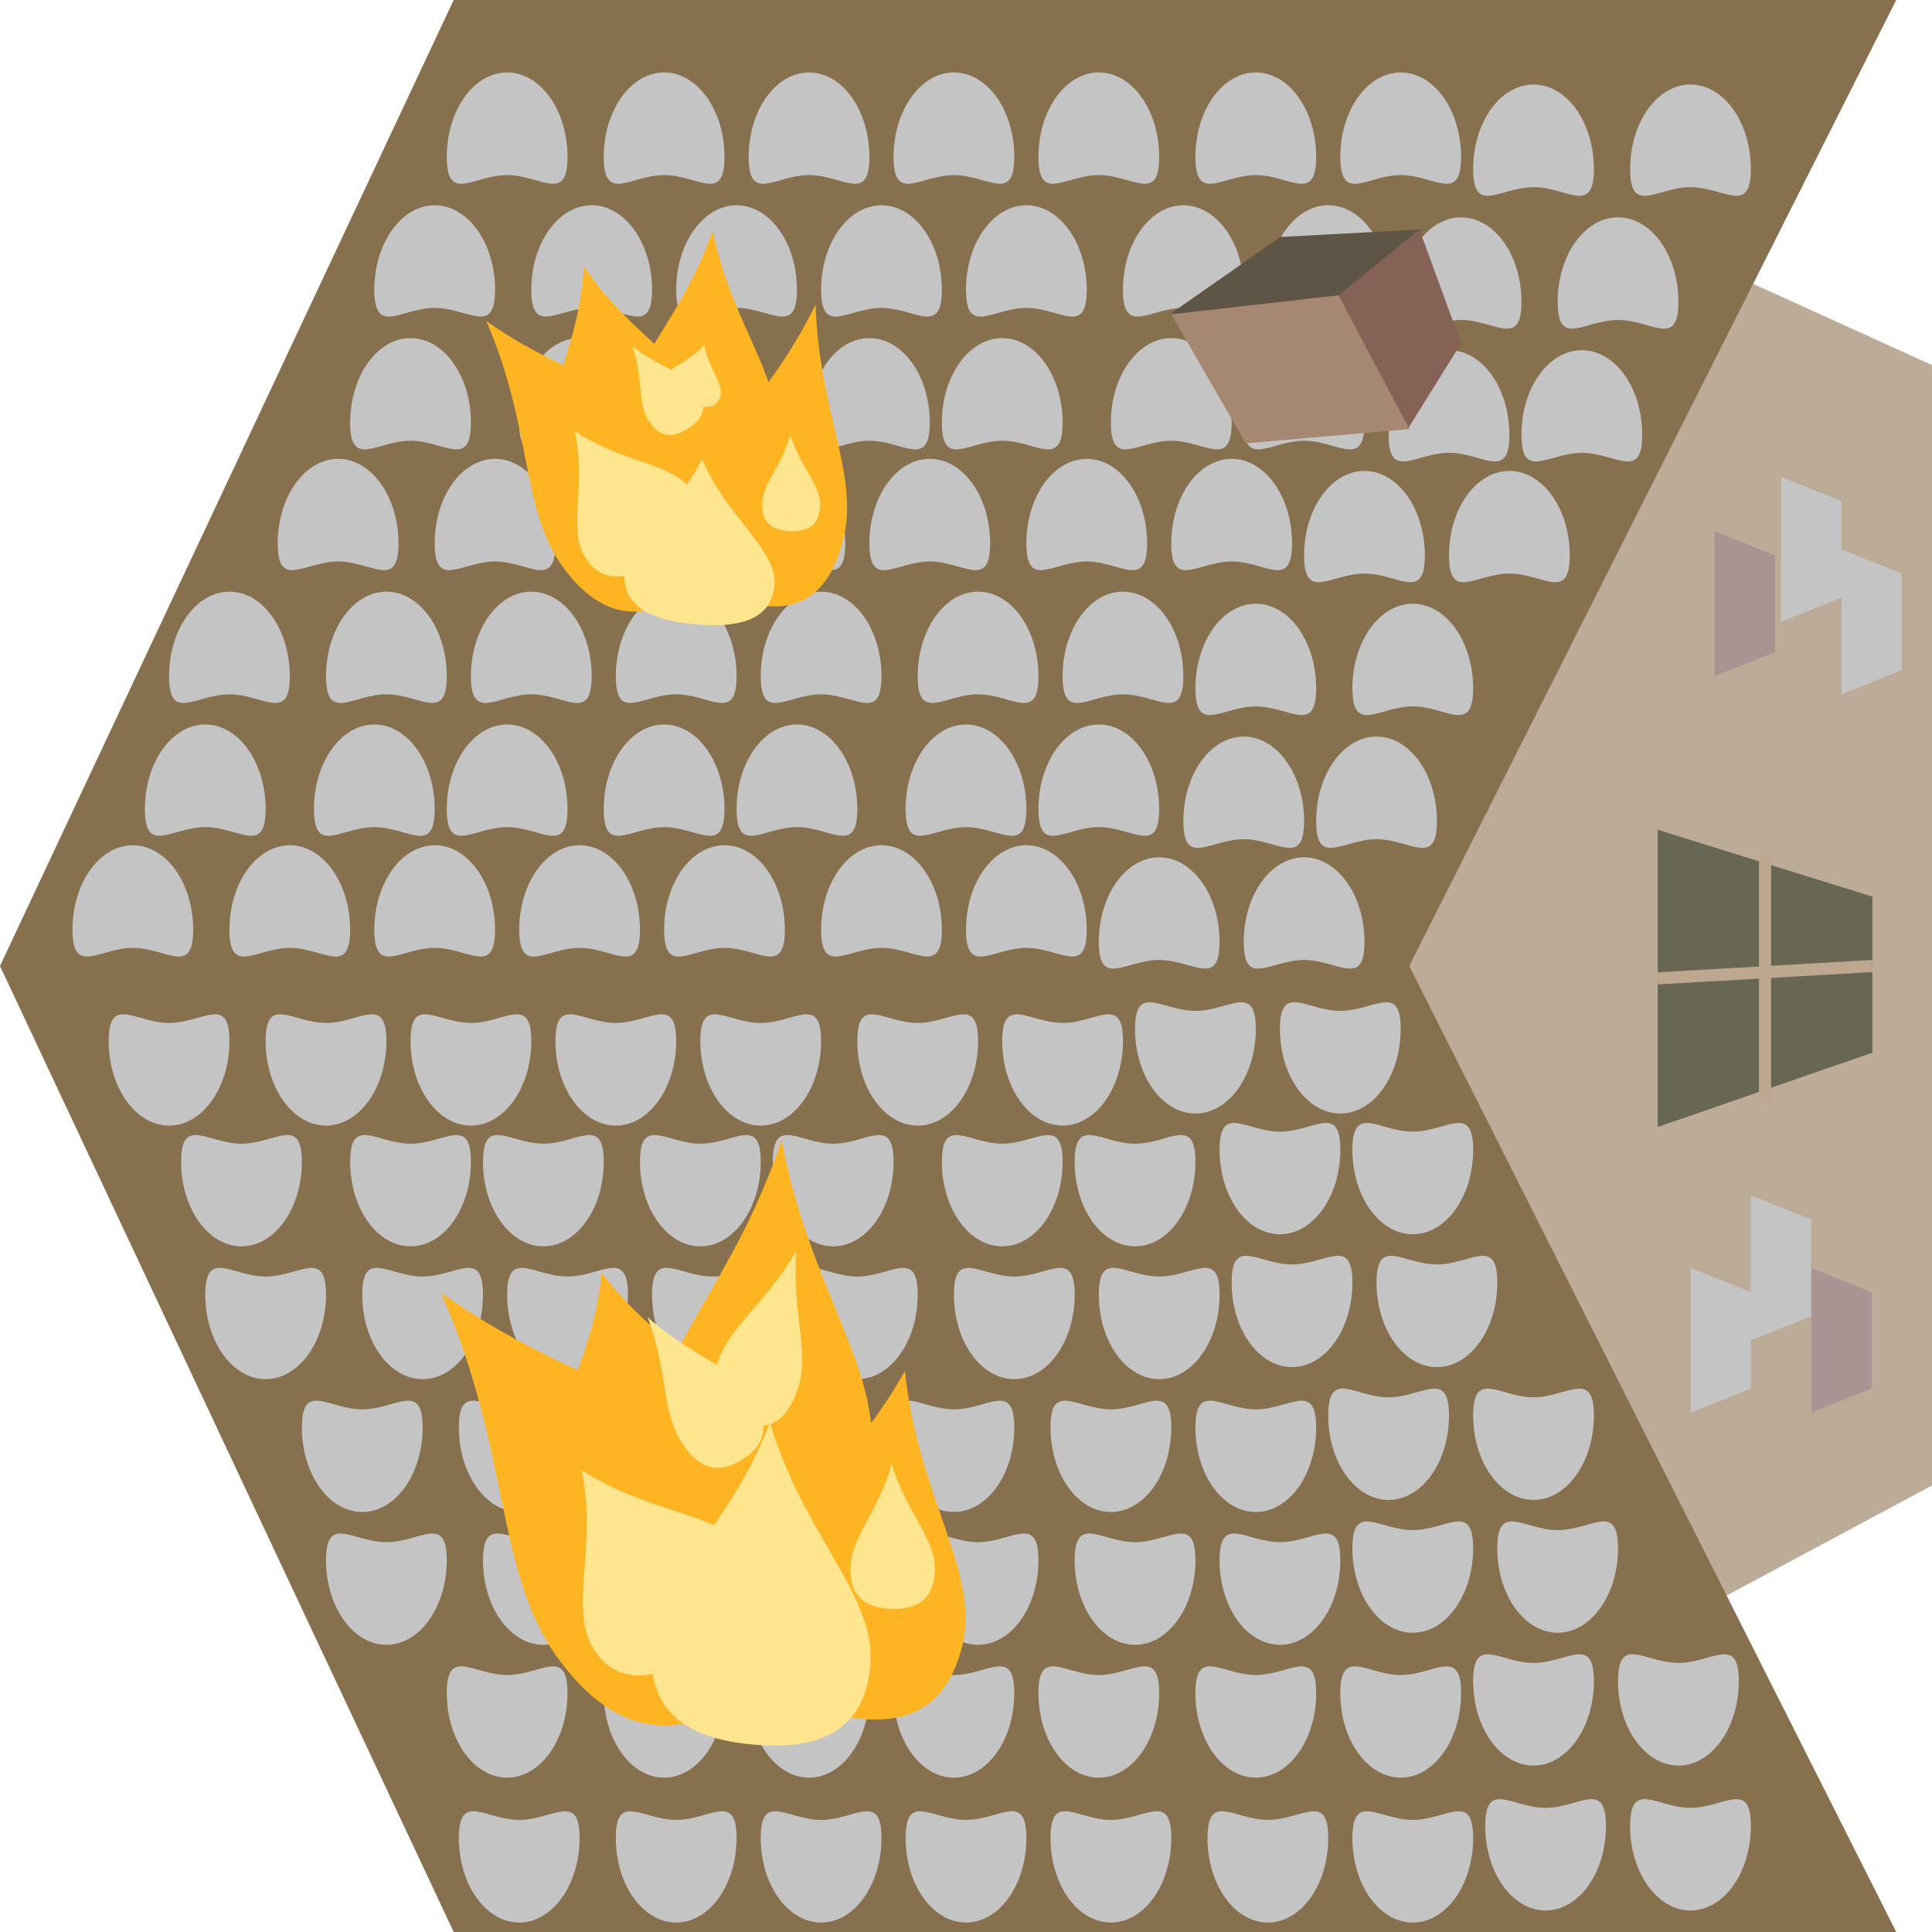
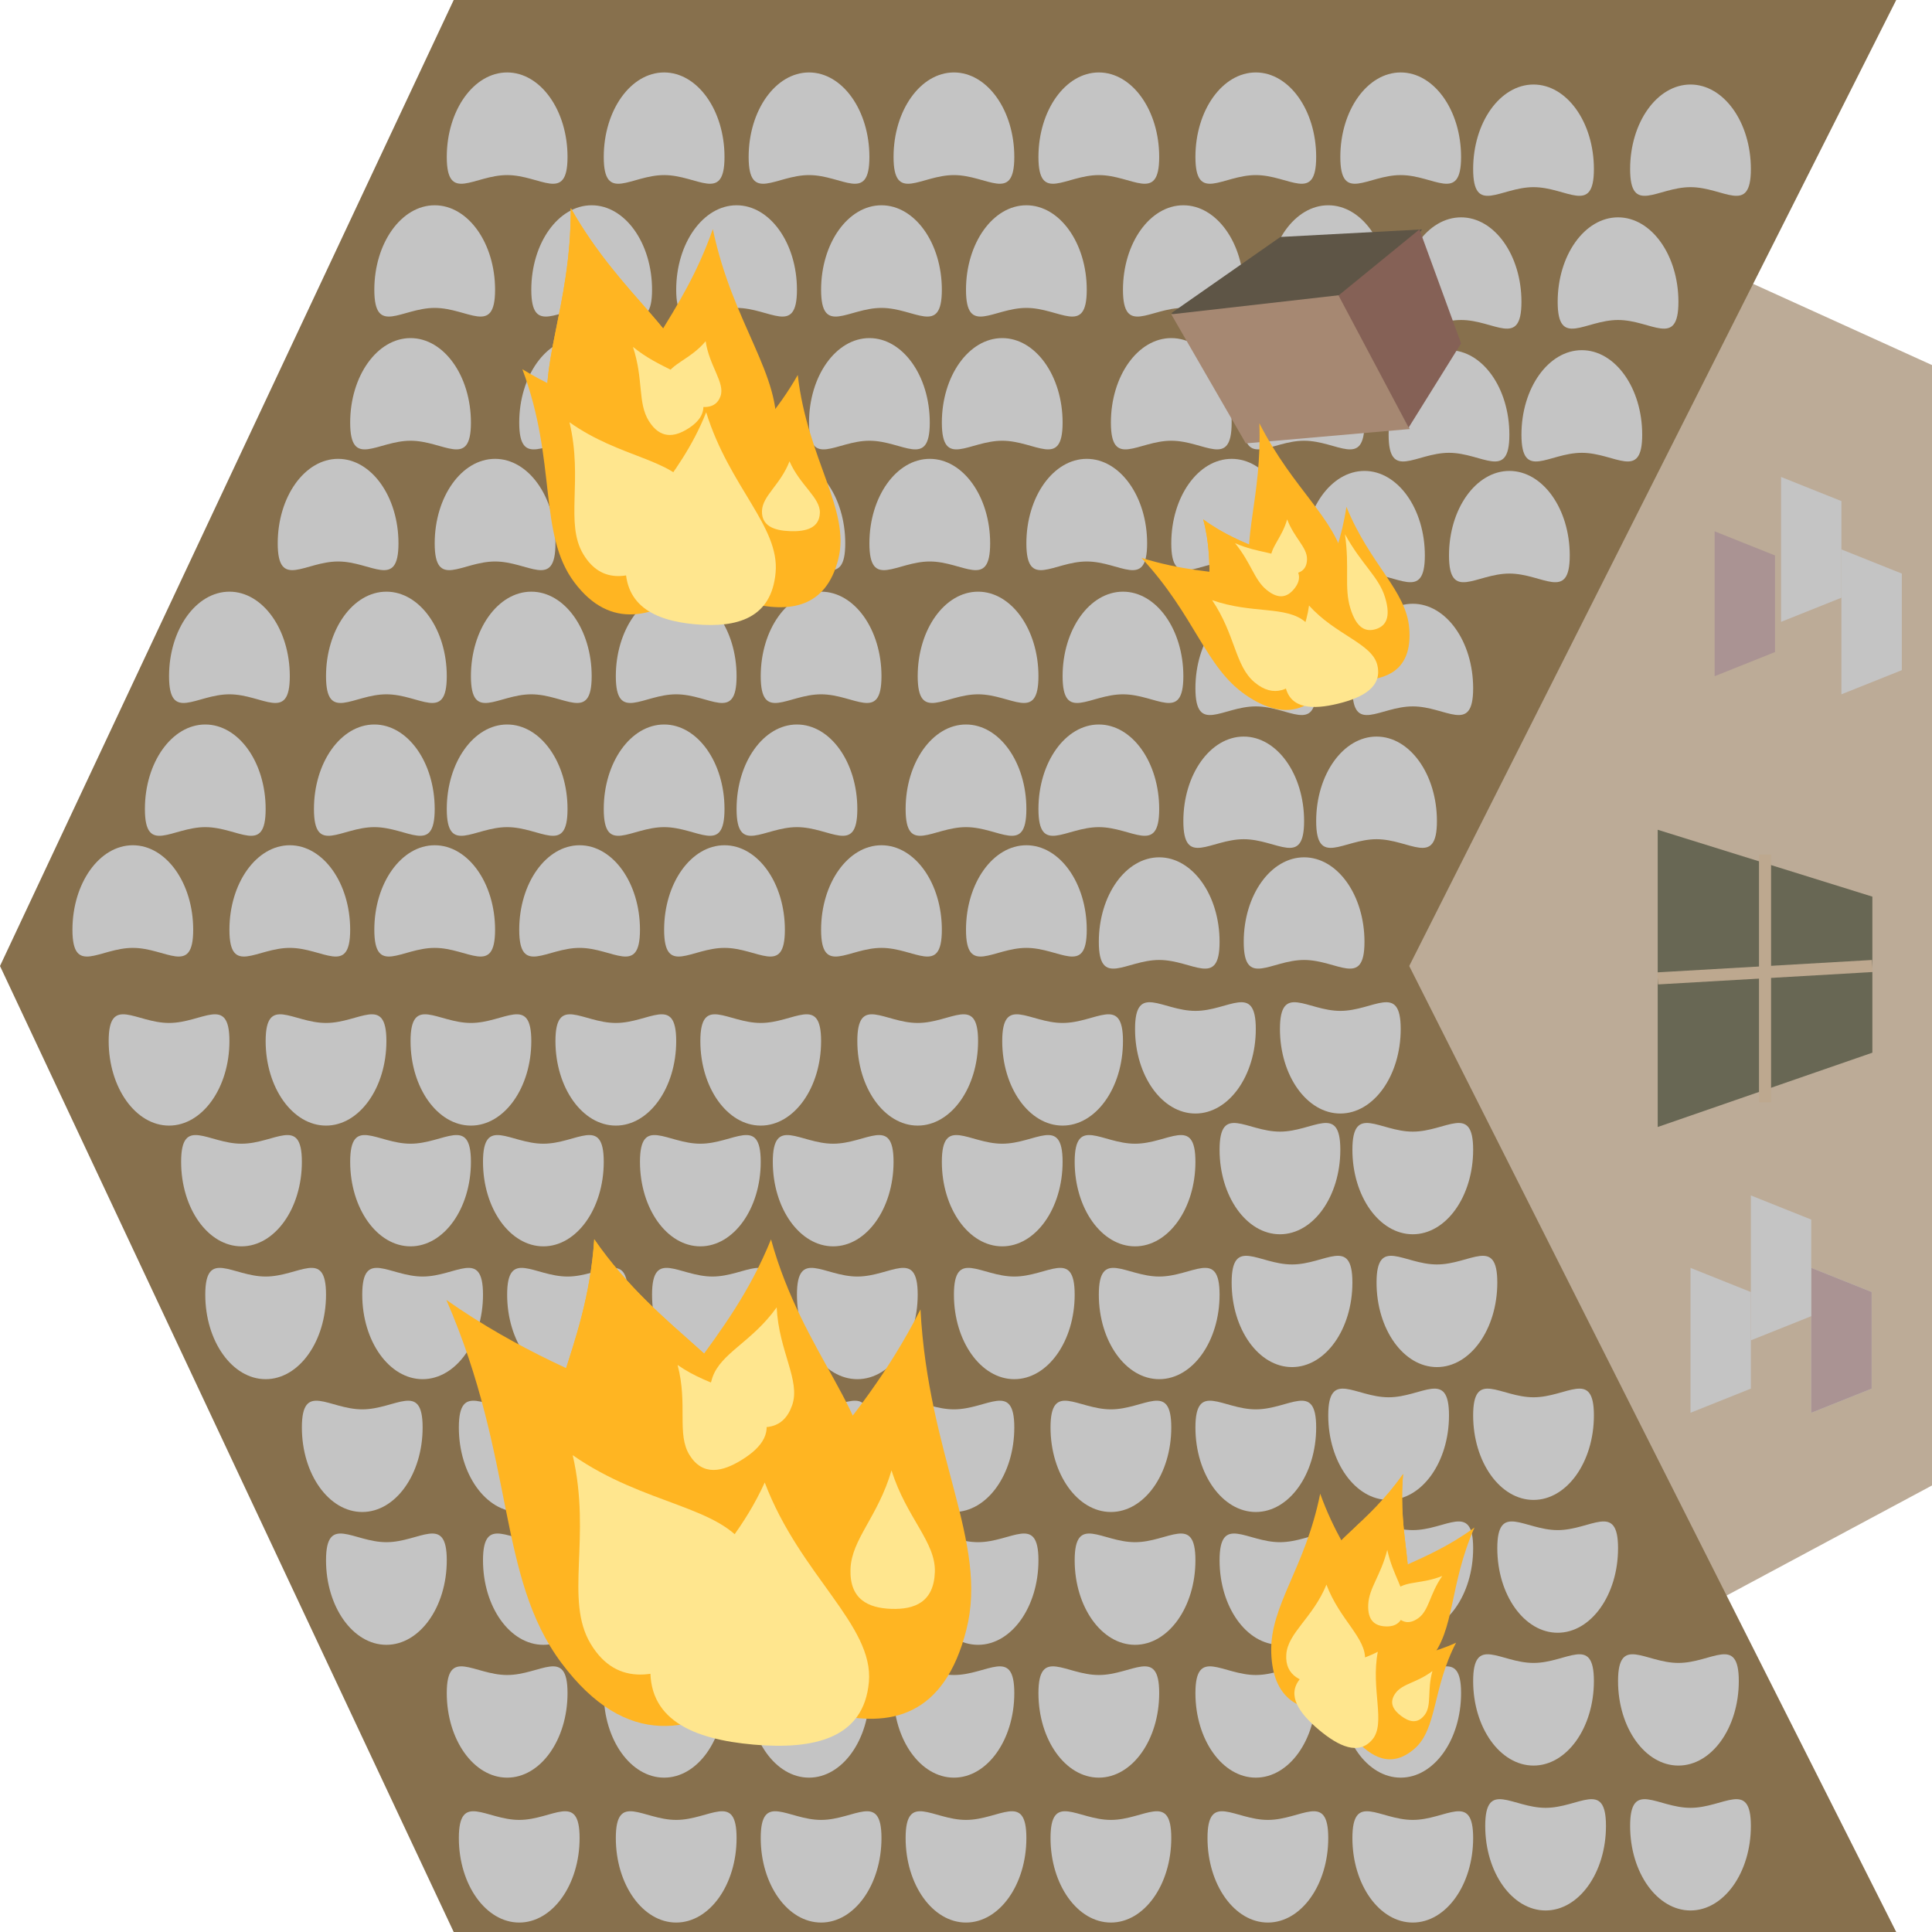
<svg xmlns="http://www.w3.org/2000/svg" width="160" height="160" viewBox="0 0 160 160" fill="none">
  <path d="M100.166 3.077L160 30.233V123.02L94.815 157.949L100.166 3.077Z" fill="#BCAB97" />
  <path d="M58.761 80H38.519L76.708 160H99.753L58.761 80Z" fill="#87704D" />
  <path d="M116.706 80H96.79L134.364 160H157.037L116.706 80Z" fill="#87704D" />
  <path d="M78.188 80H58.272L95.845 160H118.518L78.188 80Z" fill="#87704D" />
  <path d="M97.941 80H78.025L115.598 160H138.271L97.941 80Z" fill="#87704D" />
  <path d="M38.682 80H18.765L56.339 160H79.012L38.682 80Z" fill="#87704D" />
  <path d="M19.916 80H1.27256e-05L37.574 160H60.247L19.916 80Z" fill="#87704D" />
  <path d="M59.279 80H38.519L76.708 -4.52995e-06H99.753L59.279 80Z" fill="#87704D" />
  <path d="M116.706 80H96.79L134.364 -3.26726e-06H157.037L116.706 80Z" fill="#87704D" />
  <path d="M78.188 80H58.272L95.845 -3.26726e-06H118.518L78.188 80Z" fill="#87704D" />
  <path d="M97.941 80H78.025L115.598 -3.26726e-06H138.271L97.941 80Z" fill="#87704D" />
  <path d="M38.682 80H18.765L56.339 -3.26726e-06H79.012L38.682 80Z" fill="#87704D" />
  <path d="M19.916 80H1.27256e-05L37.574 -3.26726e-06H60.247L19.916 80Z" fill="#87704D" />
  <path d="M155.062 74.256L137.284 68.718V93.333L155.062 87.179V74.256Z" fill="#686754" />
  <path d="M146.173 70.769V91.282" stroke="#BDA88F" />
  <path d="M137.284 81.026L155.062 80" stroke="#BDA88F" />
  <path d="M140 105L145 107V115L140 117V105Z" fill="#C4C4C4" />
  <path d="M147.5 39.5L152.5 41.5V49.5L147.5 51.5V39.5Z" fill="#C4C4C4" />
  <path d="M152.5 45.5L157.5 47.5V55.5L152.5 57.5V45.5Z" fill="#C4C4C4" />
  <path d="M150 105L155 107V115L150 117V105Z" fill="#C4C4C4" />
  <path d="M142 44L147 46V54L142 56V44Z" fill="#AA9393" />
  <path d="M150 105L155 107V115L150 117V105Z" fill="#AA9393" />
  <path d="M145 99L150 101V109L145 111V99Z" fill="#C4C4C4" />
  <path d="M116 85.217C116 89.083 113.761 92.217 111 92.217C108.239 92.217 106 89.083 106 85.217C106 81.351 108.239 83.717 111 83.717C113.761 83.717 116 81.351 116 85.217Z" fill="#C4C4C4" />
  <path d="M104 85.217C104 89.083 101.761 92.217 99 92.217C96.239 92.217 94 89.083 94 85.217C94 81.351 96.239 83.717 99 83.717C101.761 83.717 104 81.351 104 85.217Z" fill="#C4C4C4" />
  <path d="M111 95.217C111 99.083 108.761 102.217 106 102.217C103.239 102.217 101 99.083 101 95.217C101 91.351 103.239 93.717 106 93.717C108.761 93.717 111 91.351 111 95.217Z" fill="#C4C4C4" />
  <path d="M122 95.217C122 99.083 119.761 102.217 117 102.217C114.239 102.217 112 99.083 112 95.217C112 91.351 114.239 93.717 117 93.717C119.761 93.717 122 91.351 122 95.217Z" fill="#C4C4C4" />
  <path d="M19 86.217C19 90.083 16.761 93.217 14 93.217C11.239 93.217 9 90.083 9 86.217C9 82.351 11.239 84.717 14 84.717C16.761 84.717 19 82.351 19 86.217Z" fill="#C4C4C4" />
  <path d="M25 96.217C25 100.083 22.761 103.217 20 103.217C17.239 103.217 15 100.083 15 96.217C15 92.351 17.239 94.717 20 94.717C22.761 94.717 25 92.351 25 96.217Z" fill="#C4C4C4" />
  <path d="M44 86.217C44 90.083 41.761 93.217 39 93.217C36.239 93.217 34 90.083 34 86.217C34 82.351 36.239 84.717 39 84.717C41.761 84.717 44 82.351 44 86.217Z" fill="#C4C4C4" />
  <path d="M32 86.217C32 90.083 29.761 93.217 27 93.217C24.239 93.217 22 90.083 22 86.217C22 82.351 24.239 84.717 27 84.717C29.761 84.717 32 82.351 32 86.217Z" fill="#C4C4C4" />
  <path d="M39 96.217C39 100.083 36.761 103.217 34 103.217C31.239 103.217 29 100.083 29 96.217C29 92.351 31.239 94.717 34 94.717C36.761 94.717 39 92.351 39 96.217Z" fill="#C4C4C4" />
  <path d="M50 96.217C50 100.083 47.761 103.217 45 103.217C42.239 103.217 40 100.083 40 96.217C40 92.351 42.239 94.717 45 94.717C47.761 94.717 50 92.351 50 96.217Z" fill="#C4C4C4" />
  <path d="M68 86.217C68 90.083 65.761 93.217 63 93.217C60.239 93.217 58 90.083 58 86.217C58 82.351 60.239 84.717 63 84.717C65.761 84.717 68 82.351 68 86.217Z" fill="#C4C4C4" />
  <path d="M56 86.217C56 90.083 53.761 93.217 51 93.217C48.239 93.217 46 90.083 46 86.217C46 82.351 48.239 84.717 51 84.717C53.761 84.717 56 82.351 56 86.217Z" fill="#C4C4C4" />
  <path d="M63 96.217C63 100.083 60.761 103.217 58 103.217C55.239 103.217 53 100.083 53 96.217C53 92.351 55.239 94.717 58 94.717C60.761 94.717 63 92.351 63 96.217Z" fill="#C4C4C4" />
  <path d="M74 96.217C74 100.083 71.761 103.217 69 103.217C66.239 103.217 64 100.083 64 96.217C64 92.351 66.239 94.717 69 94.717C71.761 94.717 74 92.351 74 96.217Z" fill="#C4C4C4" />
  <path d="M93 86.217C93 90.083 90.761 93.217 88 93.217C85.239 93.217 83 90.083 83 86.217C83 82.351 85.239 84.717 88 84.717C90.761 84.717 93 82.351 93 86.217Z" fill="#C4C4C4" />
  <path d="M81 86.217C81 90.083 78.761 93.217 76 93.217C73.239 93.217 71 90.083 71 86.217C71 82.351 73.239 84.717 76 84.717C78.761 84.717 81 82.351 81 86.217Z" fill="#C4C4C4" />
  <path d="M124 106.217C124 110.083 121.761 113.217 119 113.217C116.239 113.217 114 110.083 114 106.217C114 102.351 116.239 104.717 119 104.717C121.761 104.717 124 102.351 124 106.217Z" fill="#C4C4C4" />
  <path d="M112 106.217C112 110.083 109.761 113.217 107 113.217C104.239 113.217 102 110.083 102 106.217C102 102.351 104.239 104.717 107 104.717C109.761 104.717 112 102.351 112 106.217Z" fill="#C4C4C4" />
  <path d="M27 107.217C27 111.083 24.761 114.217 22 114.217C19.239 114.217 17 111.083 17 107.217C17 103.351 19.239 105.717 22 105.717C24.761 105.717 27 103.351 27 107.217Z" fill="#C4C4C4" />
  <path d="M52 107.217C52 111.083 49.761 114.217 47 114.217C44.239 114.217 42 111.083 42 107.217C42 103.351 44.239 105.717 47 105.717C49.761 105.717 52 103.351 52 107.217Z" fill="#C4C4C4" />
  <path d="M40 107.217C40 111.083 37.761 114.217 35 114.217C32.239 114.217 30 111.083 30 107.217C30 103.351 32.239 105.717 35 105.717C37.761 105.717 40 103.351 40 107.217Z" fill="#C4C4C4" />
  <path d="M76 107.217C76 111.083 73.761 114.217 71 114.217C68.239 114.217 66 111.083 66 107.217C66 103.351 68.239 105.717 71 105.717C73.761 105.717 76 103.351 76 107.217Z" fill="#C4C4C4" />
  <path d="M64 107.217C64 111.083 61.761 114.217 59 114.217C56.239 114.217 54 111.083 54 107.217C54 103.351 56.239 105.717 59 105.717C61.761 105.717 64 103.351 64 107.217Z" fill="#C4C4C4" />
  <path d="M101 107.217C101 111.083 98.761 114.217 96 114.217C93.239 114.217 91 111.083 91 107.217C91 103.351 93.239 105.717 96 105.717C98.761 105.717 101 103.351 101 107.217Z" fill="#C4C4C4" />
  <path d="M89 107.217C89 111.083 86.761 114.217 84 114.217C81.239 114.217 79 111.083 79 107.217C79 103.351 81.239 105.717 84 105.717C86.761 105.717 89 103.351 89 107.217Z" fill="#C4C4C4" />
  <path d="M145 151.217C145 155.083 142.761 158.217 140 158.217C137.239 158.217 135 155.083 135 151.217C135 147.351 137.239 149.717 140 149.717C142.761 149.717 145 147.351 145 151.217Z" fill="#C4C4C4" />
  <path d="M133 151.217C133 155.083 130.761 158.217 128 158.217C125.239 158.217 123 155.083 123 151.217C123 147.351 125.239 149.717 128 149.717C130.761 149.717 133 147.351 133 151.217Z" fill="#C4C4C4" />
  <path d="M48 152.217C48 156.083 45.761 159.217 43 159.217C40.239 159.217 38 156.083 38 152.217C38 148.351 40.239 150.717 43 150.717C45.761 150.717 48 148.351 48 152.217Z" fill="#C4C4C4" />
  <path d="M73 152.217C73 156.083 70.761 159.217 68 159.217C65.239 159.217 63 156.083 63 152.217C63 148.351 65.239 150.717 68 150.717C70.761 150.717 73 148.351 73 152.217Z" fill="#C4C4C4" />
  <path d="M61 152.217C61 156.083 58.761 159.217 56 159.217C53.239 159.217 51 156.083 51 152.217C51 148.351 53.239 150.717 56 150.717C58.761 150.717 61 148.351 61 152.217Z" fill="#C4C4C4" />
  <path d="M97 152.217C97 156.083 94.761 159.217 92 159.217C89.239 159.217 87 156.083 87 152.217C87 148.351 89.239 150.717 92 150.717C94.761 150.717 97 148.351 97 152.217Z" fill="#C4C4C4" />
  <path d="M85 152.217C85 156.083 82.761 159.217 80 159.217C77.239 159.217 75 156.083 75 152.217C75 148.351 77.239 150.717 80 150.717C82.761 150.717 85 148.351 85 152.217Z" fill="#C4C4C4" />
  <path d="M122 152.217C122 156.083 119.761 159.217 117 159.217C114.239 159.217 112 156.083 112 152.217C112 148.351 114.239 150.717 117 150.717C119.761 150.717 122 148.351 122 152.217Z" fill="#C4C4C4" />
  <path d="M110 152.217C110 156.083 107.761 159.217 105 159.217C102.239 159.217 100 156.083 100 152.217C100 148.351 102.239 150.717 105 150.717C107.761 150.717 110 148.351 110 152.217Z" fill="#C4C4C4" />
  <path d="M144 139.217C144 143.083 141.761 146.217 139 146.217C136.239 146.217 134 143.083 134 139.217C134 135.351 136.239 137.717 139 137.717C141.761 137.717 144 135.351 144 139.217Z" fill="#C4C4C4" />
  <path d="M132 139.217C132 143.083 129.761 146.217 127 146.217C124.239 146.217 122 143.083 122 139.217C122 135.351 124.239 137.717 127 137.717C129.761 137.717 132 135.351 132 139.217Z" fill="#C4C4C4" />
  <path d="M47 140.217C47 144.083 44.761 147.217 42 147.217C39.239 147.217 37 144.083 37 140.217C37 136.351 39.239 138.717 42 138.717C44.761 138.717 47 136.351 47 140.217Z" fill="#C4C4C4" />
  <path d="M72 140.217C72 144.083 69.761 147.217 67 147.217C64.239 147.217 62 144.083 62 140.217C62 136.351 64.239 138.717 67 138.717C69.761 138.717 72 136.351 72 140.217Z" fill="#C4C4C4" />
  <path d="M60 140.217C60 144.083 57.761 147.217 55 147.217C52.239 147.217 50 144.083 50 140.217C50 136.351 52.239 138.717 55 138.717C57.761 138.717 60 136.351 60 140.217Z" fill="#C4C4C4" />
  <path d="M96 140.217C96 144.083 93.761 147.217 91 147.217C88.239 147.217 86 144.083 86 140.217C86 136.351 88.239 138.717 91 138.717C93.761 138.717 96 136.351 96 140.217Z" fill="#C4C4C4" />
  <path d="M84 140.217C84 144.083 81.761 147.217 79 147.217C76.239 147.217 74 144.083 74 140.217C74 136.351 76.239 138.717 79 138.717C81.761 138.717 84 136.351 84 140.217Z" fill="#C4C4C4" />
  <path d="M121 140.217C121 144.083 118.761 147.217 116 147.217C113.239 147.217 111 144.083 111 140.217C111 136.351 113.239 138.717 116 138.717C118.761 138.717 121 136.351 121 140.217Z" fill="#C4C4C4" />
  <path d="M109 140.217C109 144.083 106.761 147.217 104 147.217C101.239 147.217 99 144.083 99 140.217C99 136.351 101.239 138.717 104 138.717C106.761 138.717 109 136.351 109 140.217Z" fill="#C4C4C4" />
  <path d="M134 128.217C134 132.083 131.761 135.217 129 135.217C126.239 135.217 124 132.083 124 128.217C124 124.351 126.239 126.717 129 126.717C131.761 126.717 134 124.351 134 128.217Z" fill="#C4C4C4" />
  <path d="M122 128.217C122 132.083 119.761 135.217 117 135.217C114.239 135.217 112 132.083 112 128.217C112 124.351 114.239 126.717 117 126.717C119.761 126.717 122 124.351 122 128.217Z" fill="#C4C4C4" />
  <path d="M37 129.217C37 133.083 34.761 136.217 32 136.217C29.239 136.217 27 133.083 27 129.217C27 125.351 29.239 127.717 32 127.717C34.761 127.717 37 125.351 37 129.217Z" fill="#C4C4C4" />
  <path d="M62 129.217C62 133.083 59.761 136.217 57 136.217C54.239 136.217 52 133.083 52 129.217C52 125.351 54.239 127.717 57 127.717C59.761 127.717 62 125.351 62 129.217Z" fill="#C4C4C4" />
  <path d="M50 129.217C50 133.083 47.761 136.217 45 136.217C42.239 136.217 40 133.083 40 129.217C40 125.351 42.239 127.717 45 127.717C47.761 127.717 50 125.351 50 129.217Z" fill="#C4C4C4" />
  <path d="M86 129.217C86 133.083 83.761 136.217 81 136.217C78.239 136.217 76 133.083 76 129.217C76 125.351 78.239 127.717 81 127.717C83.761 127.717 86 125.351 86 129.217Z" fill="#C4C4C4" />
  <path d="M74 129.217C74 133.083 71.761 136.217 69 136.217C66.239 136.217 64 133.083 64 129.217C64 125.351 66.239 127.717 69 127.717C71.761 127.717 74 125.351 74 129.217Z" fill="#C4C4C4" />
  <path d="M111 129.217C111 133.083 108.761 136.217 106 136.217C103.239 136.217 101 133.083 101 129.217C101 125.351 103.239 127.717 106 127.717C108.761 127.717 111 125.351 111 129.217Z" fill="#C4C4C4" />
  <path d="M99 129.217C99 133.083 96.761 136.217 94 136.217C91.239 136.217 89 133.083 89 129.217C89 125.351 91.239 127.717 94 127.717C96.761 127.717 99 125.351 99 129.217Z" fill="#C4C4C4" />
  <path d="M132 117.217C132 121.083 129.761 124.217 127 124.217C124.239 124.217 122 121.083 122 117.217C122 113.351 124.239 115.717 127 115.717C129.761 115.717 132 113.351 132 117.217Z" fill="#C4C4C4" />
  <path d="M120 117.217C120 121.083 117.761 124.217 115 124.217C112.239 124.217 110 121.083 110 117.217C110 113.351 112.239 115.717 115 115.717C117.761 115.717 120 113.351 120 117.217Z" fill="#C4C4C4" />
  <path d="M35 118.217C35 122.083 32.761 125.217 30 125.217C27.239 125.217 25 122.083 25 118.217C25 114.351 27.239 116.717 30 116.717C32.761 116.717 35 114.351 35 118.217Z" fill="#C4C4C4" />
  <path d="M60 118.217C60 122.083 57.761 125.217 55 125.217C52.239 125.217 50 122.083 50 118.217C50 114.351 52.239 116.717 55 116.717C57.761 116.717 60 114.351 60 118.217Z" fill="#C4C4C4" />
  <path d="M48 118.217C48 122.083 45.761 125.217 43 125.217C40.239 125.217 38 122.083 38 118.217C38 114.351 40.239 116.717 43 116.717C45.761 116.717 48 114.351 48 118.217Z" fill="#C4C4C4" />
  <path d="M84 118.217C84 122.083 81.761 125.217 79 125.217C76.239 125.217 74 122.083 74 118.217C74 114.351 76.239 116.717 79 116.717C81.761 116.717 84 114.351 84 118.217Z" fill="#C4C4C4" />
  <path d="M72 118.217C72 122.083 69.761 125.217 67 125.217C64.239 125.217 62 122.083 62 118.217C62 114.351 64.239 116.717 67 116.717C69.761 116.717 72 114.351 72 118.217Z" fill="#C4C4C4" />
  <path d="M109 118.217C109 122.083 106.761 125.217 104 125.217C101.239 125.217 99 122.083 99 118.217C99 114.351 101.239 116.717 104 116.717C106.761 116.717 109 114.351 109 118.217Z" fill="#C4C4C4" />
  <path d="M97 118.217C97 122.083 94.761 125.217 92 125.217C89.239 125.217 87 122.083 87 118.217C87 114.351 89.239 116.717 92 116.717C94.761 116.717 97 114.351 97 118.217Z" fill="#C4C4C4" />
  <path d="M88 96.217C88 100.083 85.761 103.217 83 103.217C80.239 103.217 78 100.083 78 96.217C78 92.351 80.239 94.717 83 94.717C85.761 94.717 88 92.351 88 96.217Z" fill="#C4C4C4" />
  <path d="M99 96.217C99 100.083 96.761 103.217 94 103.217C91.239 103.217 89 100.083 89 96.217C89 92.351 91.239 94.717 94 94.717C96.761 94.717 99 92.351 99 96.217Z" fill="#C4C4C4" />
  <path d="M113 78C113 74.134 110.761 71 108 71C105.239 71 103 74.134 103 78C103 81.866 105.239 79.5 108 79.5C110.761 79.5 113 81.866 113 78Z" fill="#C4C4C4" />
  <path d="M101 78C101 74.134 98.761 71 96 71C93.239 71 91 74.134 91 78C91 81.866 93.239 79.5 96 79.5C98.761 79.5 101 81.866 101 78Z" fill="#C4C4C4" />
  <path d="M108 68C108 64.134 105.761 61 103 61C100.239 61 98 64.134 98 68C98 71.866 100.239 69.5 103 69.5C105.761 69.5 108 71.866 108 68Z" fill="#C4C4C4" />
  <path d="M119 68C119 64.134 116.761 61 114 61C111.239 61 109 64.134 109 68C109 71.866 111.239 69.5 114 69.5C116.761 69.5 119 71.866 119 68Z" fill="#C4C4C4" />
  <path d="M122 57C122 53.134 119.761 50 117 50C114.239 50 112 53.134 112 57C112 60.866 114.239 58.5 117 58.5C119.761 58.5 122 60.866 122 57Z" fill="#C4C4C4" />
  <path d="M139 25C139 21.134 136.761 18 134 18C131.239 18 129 21.134 129 25C129 28.866 131.239 26.5 134 26.5C136.761 26.5 139 28.866 139 25Z" fill="#C4C4C4" />
  <path d="M16 77C16 73.134 13.761 70 11 70C8.239 70 6 73.134 6 77C6 80.866 8.239 78.5 11 78.5C13.761 78.5 16 80.866 16 77Z" fill="#C4C4C4" />
  <path d="M22 67C22 63.134 19.761 60 17 60C14.239 60 12 63.134 12 67C12 70.866 14.239 68.5 17 68.5C19.761 68.5 22 70.866 22 67Z" fill="#C4C4C4" />
  <path d="M41 77C41 73.134 38.761 70 36 70C33.239 70 31 73.134 31 77C31 80.866 33.239 78.5 36 78.5C38.761 78.5 41 80.866 41 77Z" fill="#C4C4C4" />
  <path d="M29 77C29 73.134 26.761 70 24 70C21.239 70 19 73.134 19 77C19 80.866 21.239 78.5 24 78.5C26.761 78.5 29 80.866 29 77Z" fill="#C4C4C4" />
  <path d="M36 67C36 63.134 33.761 60 31 60C28.239 60 26 63.134 26 67C26 70.866 28.239 68.5 31 68.5C33.761 68.5 36 70.866 36 67Z" fill="#C4C4C4" />
  <path d="M47 67C47 63.134 44.761 60 42 60C39.239 60 37 63.134 37 67C37 70.866 39.239 68.5 42 68.5C44.761 68.5 47 70.866 47 67Z" fill="#C4C4C4" />
  <path d="M65 77C65 73.134 62.761 70 60 70C57.239 70 55 73.134 55 77C55 80.866 57.239 78.5 60 78.5C62.761 78.5 65 80.866 65 77Z" fill="#C4C4C4" />
  <path d="M53 77C53 73.134 50.761 70 48 70C45.239 70 43 73.134 43 77C43 80.866 45.239 78.5 48 78.5C50.761 78.5 53 80.866 53 77Z" fill="#C4C4C4" />
  <path d="M60 67C60 63.134 57.761 60 55 60C52.239 60 50 63.134 50 67C50 70.866 52.239 68.5 55 68.5C57.761 68.5 60 70.866 60 67Z" fill="#C4C4C4" />
  <path d="M71 67C71 63.134 68.761 60 66 60C63.239 60 61 63.134 61 67C61 70.866 63.239 68.5 66 68.5C68.761 68.5 71 70.866 71 67Z" fill="#C4C4C4" />
  <path d="M90 77C90 73.134 87.761 70 85 70C82.239 70 80 73.134 80 77C80 80.866 82.239 78.5 85 78.5C87.761 78.5 90 80.866 90 77Z" fill="#C4C4C4" />
  <path d="M78 77C78 73.134 75.761 70 73 70C70.239 70 68 73.134 68 77C68 80.866 70.239 78.5 73 78.5C75.761 78.5 78 80.866 78 77Z" fill="#C4C4C4" />
  <path d="M109 57C109 53.134 106.761 50 104 50C101.239 50 99 53.134 99 57C99 60.866 101.239 58.5 104 58.5C106.761 58.5 109 60.866 109 57Z" fill="#C4C4C4" />
  <path d="M24 56C24 52.134 21.761 49 19 49C16.239 49 14 52.134 14 56C14 59.866 16.239 57.5 19 57.5C21.761 57.5 24 59.866 24 56Z" fill="#C4C4C4" />
  <path d="M49 56C49 52.134 46.761 49 44 49C41.239 49 39 52.134 39 56C39 59.866 41.239 57.5 44 57.5C46.761 57.5 49 59.866 49 56Z" fill="#C4C4C4" />
  <path d="M37 56C37 52.134 34.761 49 32 49C29.239 49 27 52.134 27 56C27 59.866 29.239 57.5 32 57.5C34.761 57.5 37 59.866 37 56Z" fill="#C4C4C4" />
  <path d="M73 56C73 52.134 70.761 49 68 49C65.239 49 63 52.134 63 56C63 59.866 65.239 57.5 68 57.5C70.761 57.5 73 59.866 73 56Z" fill="#C4C4C4" />
  <path d="M61 56C61 52.134 58.761 49 56 49C53.239 49 51 52.134 51 56C51 59.866 53.239 57.5 56 57.5C58.761 57.5 61 59.866 61 56Z" fill="#C4C4C4" />
  <path d="M98 56C98 52.134 95.761 49 93 49C90.239 49 88 52.134 88 56C88 59.866 90.239 57.5 93 57.5C95.761 57.5 98 59.866 98 56Z" fill="#C4C4C4" />
  <path d="M86 56C86 52.134 83.761 49 81 49C78.239 49 76 52.134 76 56C76 59.866 78.239 57.5 81 57.5C83.761 57.5 86 59.866 86 56Z" fill="#C4C4C4" />
  <path d="M85 67C85 63.134 82.761 60 80 60C77.239 60 75 63.134 75 67C75 70.866 77.239 68.5 80 68.5C82.761 68.5 85 70.866 85 67Z" fill="#C4C4C4" />
  <path d="M96 67C96 63.134 93.761 60 91 60C88.239 60 86 63.134 86 67C86 70.866 88.239 68.5 91 68.5C93.761 68.5 96 70.866 96 67Z" fill="#C4C4C4" />
  <path d="M130 46C130 42.134 127.761 39 125 39C122.239 39 120 42.134 120 46C120 49.866 122.239 47.5 125 47.5C127.761 47.5 130 49.866 130 46Z" fill="#C4C4C4" />
  <path d="M118 46C118 42.134 115.761 39 113 39C110.239 39 108 42.134 108 46C108 49.866 110.239 47.5 113 47.5C115.761 47.5 118 49.866 118 46Z" fill="#C4C4C4" />
  <path d="M125 36C125 32.134 122.761 29 120 29C117.239 29 115 32.134 115 36C115 39.866 117.239 37.5 120 37.5C122.761 37.5 125 39.866 125 36Z" fill="#C4C4C4" />
  <path d="M136 36C136 32.134 133.761 29 131 29C128.239 29 126 32.134 126 36C126 39.866 128.239 37.5 131 37.5C133.761 37.5 136 39.866 136 36Z" fill="#C4C4C4" />
  <path d="M33 45C33 41.134 30.761 38 28 38C25.239 38 23 41.134 23 45C23 48.866 25.239 46.5 28 46.5C30.761 46.5 33 48.866 33 45Z" fill="#C4C4C4" />
  <path d="M39 35C39 31.134 36.761 28 34 28C31.239 28 29 31.134 29 35C29 38.866 31.239 36.5 34 36.5C36.761 36.5 39 38.866 39 35Z" fill="#C4C4C4" />
  <path d="M58 45C58 41.134 55.761 38 53 38C50.239 38 48 41.134 48 45C48 48.866 50.239 46.5 53 46.5C55.761 46.5 58 48.866 58 45Z" fill="#C4C4C4" />
  <path d="M46 45C46 41.134 43.761 38 41 38C38.239 38 36 41.134 36 45C36 48.866 38.239 46.5 41 46.5C43.761 46.5 46 48.866 46 45Z" fill="#C4C4C4" />
  <path d="M53 35C53 31.134 50.761 28 48 28C45.239 28 43 31.134 43 35C43 38.866 45.239 36.5 48 36.5C50.761 36.5 53 38.866 53 35Z" fill="#C4C4C4" />
  <path d="M64 35C64 31.134 61.761 28 59 28C56.239 28 54 31.134 54 35C54 38.866 56.239 36.5 59 36.5C61.761 36.5 64 38.866 64 35Z" fill="#C4C4C4" />
  <path d="M82 45C82 41.134 79.761 38 77 38C74.239 38 72 41.134 72 45C72 48.866 74.239 46.5 77 46.5C79.761 46.5 82 48.866 82 45Z" fill="#C4C4C4" />
  <path d="M70 45C70 41.134 67.761 38 65 38C62.239 38 60 41.134 60 45C60 48.866 62.239 46.5 65 46.5C67.761 46.5 70 48.866 70 45Z" fill="#C4C4C4" />
  <path d="M77 35C77 31.134 74.761 28 72 28C69.239 28 67 31.134 67 35C67 38.866 69.239 36.5 72 36.5C74.761 36.5 77 38.866 77 35Z" fill="#C4C4C4" />
  <path d="M88 35C88 31.134 85.761 28 83 28C80.239 28 78 31.134 78 35C78 38.866 80.239 36.5 83 36.5C85.761 36.5 88 38.866 88 35Z" fill="#C4C4C4" />
  <path d="M107 45C107 41.134 104.761 38 102 38C99.239 38 97 41.134 97 45C97 48.866 99.239 46.5 102 46.5C104.761 46.5 107 48.866 107 45Z" fill="#C4C4C4" />
  <path d="M95 45C95 41.134 92.761 38 90 38C87.239 38 85 41.134 85 45C85 48.866 87.239 46.5 90 46.5C92.761 46.5 95 48.866 95 45Z" fill="#C4C4C4" />
  <path d="M126 25C126 21.134 123.761 18 121 18C118.239 18 116 21.134 116 25C116 28.866 118.239 26.5 121 26.5C123.761 26.5 126 28.866 126 25Z" fill="#C4C4C4" />
  <path d="M41 24C41 20.134 38.761 17 36 17C33.239 17 31 20.134 31 24C31 27.866 33.239 25.5 36 25.5C38.761 25.5 41 27.866 41 24Z" fill="#C4C4C4" />
  <path d="M66 24C66 20.134 63.761 17 61 17C58.239 17 56 20.134 56 24C56 27.866 58.239 25.5 61 25.5C63.761 25.5 66 27.866 66 24Z" fill="#C4C4C4" />
  <path d="M54 24C54 20.134 51.761 17 49 17C46.239 17 44 20.134 44 24C44 27.866 46.239 25.5 49 25.5C51.761 25.5 54 27.866 54 24Z" fill="#C4C4C4" />
  <path d="M90 24C90 20.134 87.761 17 85 17C82.239 17 80 20.134 80 24C80 27.866 82.239 25.5 85 25.5C87.761 25.5 90 27.866 90 24Z" fill="#C4C4C4" />
  <path d="M78 24C78 20.134 75.761 17 73 17C70.239 17 68 20.134 68 24C68 27.866 70.239 25.5 73 25.5C75.761 25.5 78 27.866 78 24Z" fill="#C4C4C4" />
  <path d="M115 24C115 20.134 112.761 17 110 17C107.239 17 105 20.134 105 24C105 27.866 107.239 25.5 110 25.5C112.761 25.5 115 27.866 115 24Z" fill="#C4C4C4" />
  <path d="M103 24C103 20.134 100.761 17 98 17C95.239 17 93 20.134 93 24C93 27.866 95.239 25.5 98 25.5C100.761 25.5 103 27.866 103 24Z" fill="#C4C4C4" />
  <path d="M145 14C145 10.134 142.761 7 140 7C137.239 7 135 10.134 135 14C135 17.866 137.239 15.5 140 15.5C142.761 15.5 145 17.866 145 14Z" fill="#C4C4C4" />
  <path d="M132 14C132 10.134 129.761 7 127 7C124.239 7 122 10.134 122 14C122 17.866 124.239 15.5 127 15.5C129.761 15.5 132 17.866 132 14Z" fill="#C4C4C4" />
  <path d="M47 13C47 9.134 44.761 6 42 6C39.239 6 37 9.134 37 13C37 16.866 39.239 14.5 42 14.5C44.761 14.5 47 16.866 47 13Z" fill="#C4C4C4" />
  <path d="M72 13C72 9.134 69.761 6 67 6C64.239 6 62 9.134 62 13C62 16.866 64.239 14.5 67 14.5C69.761 14.5 72 16.866 72 13Z" fill="#C4C4C4" />
  <path d="M60 13C60 9.134 57.761 6 55 6C52.239 6 50 9.134 50 13C50 16.866 52.239 14.5 55 14.5C57.761 14.5 60 16.866 60 13Z" fill="#C4C4C4" />
  <path d="M96 13C96 9.134 93.761 6 91 6C88.239 6 86 9.134 86 13C86 16.866 88.239 14.5 91 14.5C93.761 14.5 96 16.866 96 13Z" fill="#C4C4C4" />
  <path d="M84 13C84 9.134 81.761 6 79 6C76.239 6 74 9.134 74 13C74 16.866 76.239 14.5 79 14.5C81.761 14.5 84 16.866 84 13Z" fill="#C4C4C4" />
  <path d="M121 13C121 9.134 118.761 6 116 6C113.239 6 111 9.134 111 13C111 16.866 113.239 14.5 116 14.5C118.761 14.5 121 16.866 121 13Z" fill="#C4C4C4" />
  <path d="M109 13C109 9.134 106.761 6 104 6C101.239 6 99 9.134 99 13C99 16.866 101.239 14.5 104 14.5C106.761 14.5 109 16.866 109 13Z" fill="#C4C4C4" />
  <path d="M102 35C102 31.134 99.761 28 97 28C94.239 28 92 31.134 92 35C92 38.866 94.239 36.5 97 36.5C99.761 36.5 102 38.866 102 35Z" fill="#C4C4C4" />
  <path d="M113 35C113 31.134 110.761 28 108 28C105.239 28 103 31.134 103 35C103 38.866 105.239 36.5 108 36.5C110.761 36.5 113 38.866 113 35Z" fill="#C4C4C4" />
  <path d="M106.037 19.624L117.765 19L107.889 33.359L97 25.936L106.037 19.624Z" fill="#5E5546" />
  <path d="M97 26.03L111 24.436L116.753 35.53L103.173 36.718L97 26.03Z" fill="#A68872" />
  <path d="M110.852 24.47L117.551 19L121 28.436L116.657 35.41L110.852 24.47Z" fill="#856156" />
-   <path d="M63.493 119.746C64.607 124.716 60.89 126.971 55.93 128.083C50.97 129.196 46.646 128.744 45.532 123.774C44.417 118.805 49.021 113.797 49.842 105.439C55.115 112.43 62.379 114.777 63.493 119.746Z" fill="#FFB522" />
-   <path d="M63.493 119.746C64.607 124.716 60.89 126.971 55.93 128.083C50.97 129.196 46.646 128.744 45.532 123.774C44.417 118.805 49.021 113.797 49.842 105.439C55.115 112.43 62.379 114.777 63.493 119.746Z" fill="#FFB522" />
-   <path d="M72.151 120.878C71.337 128.499 67.017 130.137 61.963 129.597C56.909 129.057 53.033 126.543 53.847 118.923C54.662 111.302 60.838 106.09 64.728 94.436C67.048 106.754 72.965 113.257 72.151 120.878Z" fill="#FFB522" />
-   <path d="M79.677 136.366C78.132 142.474 73.716 143.127 68.788 141.881C63.861 140.634 60.286 137.96 61.831 131.853C63.376 125.745 69.97 122.463 74.939 113.543C76.025 123.994 81.222 130.258 79.677 136.366Z" fill="#FFB522" />
-   <path d="M65.02 123.607C70.482 130.9 67.798 136.011 62.651 139.866C57.504 143.721 51.844 144.86 46.382 137.567C40.92 130.274 42.417 120.482 36.526 107.068C48.741 115.745 59.558 116.315 65.02 123.607Z" fill="#FFB522" />
-   <path d="M72.079 137.921C71.57 143.7 67.388 144.919 62.399 144.48C57.41 144.041 53.504 142.112 54.012 136.332C54.52 130.552 60.392 126.632 63.769 117.808C66.522 127.171 72.587 132.141 72.079 137.921Z" fill="#FFE68E" />
-   <path d="M62.121 128.666C64.151 132.046 61.794 134.715 58.204 136.871C54.614 139.028 51.151 139.856 49.121 136.476C47.091 133.097 49.491 128.152 48.168 121.744C53.901 125.502 60.091 125.287 62.121 128.666Z" fill="#FFE68E" />
-   <path d="M66.052 115.082C64.986 118.151 63.218 118.473 61.394 117.839C59.57 117.206 58.382 115.857 59.448 112.788C60.514 109.719 63.331 108.078 65.944 103.6C65.572 108.856 67.118 112.013 66.052 115.082Z" fill="#FFE68E" />
-   <path d="M77.426 130.04C77.338 132.647 75.75 133.304 73.821 133.239C71.891 133.174 70.351 132.412 70.439 129.806C70.526 127.2 72.714 125.286 73.849 121.238C75.085 125.365 77.514 127.434 77.426 130.04Z" fill="#FFE68E" />
-   <path d="M62.352 115.707C63.984 118.313 63.103 119.854 61.467 120.879C59.831 121.904 58.059 122.025 56.427 119.419C54.794 116.813 55.349 113.701 53.639 109.09C57.359 112.441 60.719 113.101 62.352 115.707Z" fill="#FFE68E" />
-   <path d="M58.184 33.947C59.086 37.972 56.572 39.687 53.169 40.45C49.764 41.214 46.759 40.736 45.857 36.712C44.954 32.687 48.009 28.782 48.356 22.084C52.191 27.844 57.281 29.922 58.184 33.947Z" fill="#FFB522" />
-   <path d="M58.184 33.947C59.086 37.972 56.572 39.687 53.169 40.45C49.764 41.214 46.759 40.736 45.857 36.712C44.954 32.687 48.009 28.782 48.356 22.084C52.191 27.844 57.281 29.922 58.184 33.947Z" fill="#FFB522" />
-   <path d="M64.248 35.997C63.731 40.841 60.778 41.86 57.309 41.489C53.84 41.118 51.169 39.499 51.687 34.655C52.204 29.812 56.412 26.53 59.017 19.136C60.674 26.985 64.766 31.154 64.248 35.997Z" fill="#FFB522" />
-   <path d="M69.833 44.684C68.484 50.016 65.375 50.775 61.993 49.92C58.611 49.064 56.237 46.918 57.586 41.586C58.934 36.253 63.68 33.132 67.541 25.223C67.835 34.183 71.182 39.351 69.833 44.684Z" fill="#FFB522" />
-   <path d="M59.525 37.536C63.181 42.417 61.313 45.891 57.781 48.537C54.249 51.182 50.389 51.998 46.733 47.116C43.077 42.235 44.175 35.608 40.277 26.596C48.515 32.358 55.868 32.654 59.525 37.536Z" fill="#FFB522" />
-   <path d="M64.139 48.477C63.878 51.441 61.032 52.005 57.608 51.704C54.184 51.403 51.479 50.351 51.74 47.387C52 44.423 55.963 42.496 58.142 38.011C60.17 42.866 64.4 45.514 64.139 48.477Z" fill="#FFE68E" />
-   <path d="M57.351 40.741C58.797 43.146 57.193 45.002 54.729 46.482C52.266 47.962 49.875 48.506 48.429 46.101C46.984 43.695 48.592 40.236 47.603 35.703C51.619 38.417 55.906 38.335 57.351 40.741Z" fill="#FFE68E" />
-   <path d="M59.642 32.89C59.282 33.925 58.17 33.855 56.918 33.42C55.666 32.985 54.75 32.351 55.109 31.315C55.469 30.28 57.119 29.969 58.33 28.572C58.657 30.503 60.002 31.854 59.642 32.89Z" fill="#FFE68E" />
-   <path d="M67.919 41.872C67.861 43.599 66.772 44.033 65.447 43.989C64.123 43.944 63.065 43.438 63.123 41.711C63.181 39.984 64.681 38.717 65.457 36.036C66.308 38.772 67.977 40.145 67.919 41.872Z" fill="#FFE68E" />
-   <path d="M57.792 32.302C58.742 33.819 58.091 34.802 56.968 35.506C55.845 36.209 54.676 36.366 53.726 34.849C52.775 33.332 53.286 31.403 52.378 28.663C54.665 30.539 56.841 30.785 57.792 32.302Z" fill="#FFE68E" />
+   <path d="M63.319 118.97C64.57 124.55 60.89 126.971 55.93 128.083C50.97 129.196 46.608 128.578 45.357 122.998C44.106 117.418 48.605 111.945 49.212 102.632C54.7 110.579 62.067 113.39 63.319 118.97Z" fill="#FFB522" />
+   <path d="M63.319 118.97C64.57 124.55 60.89 126.971 55.93 128.083C50.97 129.196 46.608 128.578 45.357 122.998C44.106 117.418 48.605 111.945 49.212 102.632C54.7 110.579 62.067 113.39 63.319 118.97Z" fill="#FFB522" />
+   <path d="M71.909 123.148C71.285 128.985 67.017 130.137 61.963 129.597C56.909 129.057 52.981 127.029 53.605 121.192C54.229 115.355 60.26 111.502 63.852 102.64C66.47 112.165 72.532 117.31 71.909 123.148Z" fill="#FFB522" />
+   <path d="M80.034 134.954C78.208 142.172 73.716 143.127 68.788 141.881C63.861 140.634 60.363 137.658 62.188 130.441C64.014 123.223 70.822 119.096 76.23 108.438C76.876 120.627 81.859 127.737 80.034 134.954Z" fill="#FFB522" />
+   <path d="M65.141 123.769C70.508 130.934 67.797 136.011 62.651 139.866C57.504 143.72 51.87 144.894 46.504 137.729C41.137 130.564 42.707 120.869 36.966 107.655C49.031 116.133 59.775 116.605 65.141 123.769Z" fill="#FFB522" />
+   <path d="M71.958 139.294C71.544 143.994 67.387 144.919 62.398 144.48C57.409 144.041 53.478 142.405 53.891 137.705C54.304 133.004 60.104 129.906 63.332 122.772C66.234 130.445 72.371 134.593 71.958 139.294Z" fill="#FFE68E" />
+   <path d="M61.916 128.326C64.107 131.973 61.794 134.715 58.204 136.871C54.614 139.028 51.108 139.783 48.916 136.135C46.725 132.488 49.002 127.339 47.428 120.511C53.413 124.689 59.725 124.678 61.916 128.326Z" fill="#FFE68E" />
+   <path d="M65.603 116.374C64.89 118.427 63.218 118.473 61.394 117.839C59.57 117.206 58.286 116.133 58.999 114.08C59.712 112.026 62.261 111.159 64.321 108.271C64.501 111.937 66.317 114.321 65.603 116.374Z" fill="#FFE68E" />
+   <path d="M77.421 130.188C77.338 132.678 75.751 133.304 73.821 133.239C71.891 133.174 70.35 132.443 70.434 129.953C70.517 127.463 72.702 125.637 73.832 121.771C75.073 125.717 77.505 127.698 77.421 130.188Z" fill="#FFE68E" />
+   <path d="M63.036 116.8C64.131 118.547 63.102 119.854 61.466 120.879C59.83 121.904 58.206 122.259 57.111 120.512C56.017 118.765 56.982 116.307 56.114 113.041C58.992 115.048 61.942 115.053 63.036 116.8Z" fill="#FFE68E" />
+   <path d="M57.883 32.607C59.022 37.685 56.572 39.687 53.168 40.451C49.764 41.214 46.695 40.45 45.556 35.371C44.417 30.293 47.292 25.586 47.27 17.239C51.474 24.648 56.744 27.529 57.883 32.607Z" fill="#FFB522" />
+   <path d="M57.883 32.607C59.022 37.685 56.572 39.687 53.168 40.451C49.764 41.214 46.695 40.45 45.556 35.371C44.417 30.293 47.292 25.586 47.27 17.239C51.474 24.648 56.744 27.529 57.883 32.607Z" fill="#FFB522" />
+   <path d="M64.253 35.952C63.732 40.831 60.778 41.86 57.309 41.489C53.84 41.118 51.17 39.489 51.691 34.61C52.213 29.73 56.423 26.421 59.034 18.972C60.685 26.877 64.774 31.073 64.253 35.952Z" fill="#FFB522" />
+   <path d="M69.425 46.296C68.397 50.361 65.375 50.775 61.993 49.92C58.611 49.064 56.15 47.264 57.178 43.199C58.206 39.134 62.707 36.978 66.067 31.055C66.862 38.029 70.453 42.231 69.425 46.296Z" fill="#FFB522" />
+   <path d="M60.349 38.637C63.357 42.653 61.313 45.891 57.781 48.537C54.248 51.182 50.566 52.233 47.558 48.218C44.55 44.202 46.142 38.235 43.26 30.578C50.482 34.984 57.342 34.621 60.349 38.637Z" fill="#FFB522" />
+   <path d="M64.233 47.407C63.898 51.212 61.032 52.005 57.608 51.704C54.184 51.403 51.499 50.122 51.834 46.317C52.168 42.512 56.187 39.945 58.483 34.142C60.394 40.315 64.567 43.602 64.233 47.407Z" fill="#FFE68E" />
+   <path d="M57.229 40.538C58.77 43.103 57.193 45.002 54.729 46.482C52.265 47.962 49.848 48.463 48.307 45.898C46.766 43.333 48.301 39.752 47.162 34.969C51.328 37.933 55.688 37.973 57.229 40.538Z" fill="#FFE68E" />
+   <path d="M59.672 32.803C59.289 33.907 58.17 33.855 56.918 33.42C55.667 32.985 54.756 32.332 55.14 31.228C55.523 30.124 57.192 29.761 58.44 28.257C58.729 30.295 60.056 31.698 59.672 32.803Z" fill="#FFE68E" />
+   <path d="M67.898 42.472C67.856 43.727 66.771 44.033 65.447 43.989C64.123 43.944 63.061 43.566 63.103 42.311C63.145 41.055 64.633 40.148 65.384 38.205C66.26 40.203 67.941 41.217 67.898 42.472Z" fill="#FFE68E" />
+   <path d="M57.803 32.32C58.745 33.823 58.091 34.803 56.968 35.506C55.845 36.209 54.678 36.37 53.737 34.868C52.795 33.365 53.313 31.447 52.419 28.729C54.692 30.582 56.862 30.817 57.803 32.32Z" fill="#FFE68E" />
+   <path d="M116.21 133.605C114.993 136.568 113.019 136.7 110.993 135.868C108.966 135.036 107.656 133.554 108.873 130.591C110.09 127.628 113.245 126.285 116.199 122.076C115.734 127.308 117.427 130.642 116.21 133.605Z" fill="#FFB522" />
+   <path d="M116.21 133.605C114.993 136.568 113.019 136.7 110.993 135.868C108.966 135.036 107.656 133.554 108.873 130.591C110.09 127.628 113.245 126.285 116.199 122.076C115.734 127.308 117.427 130.642 116.21 133.605Z" fill="#FFB522" />
+   <path d="M118.418 137.425C116.313 139.841 114.401 139.332 112.75 137.893C111.098 136.454 110.333 134.629 112.437 132.214C114.542 129.799 117.961 129.541 122.111 126.503C119.99 131.309 120.522 135.01 118.418 137.425Z" fill="#FFB522" />
+   <path d="M117.136 144.828C115.236 146.47 113.558 145.573 112.125 143.916C110.693 142.259 110.049 140.468 111.949 138.826C113.849 137.185 116.87 137.756 120.586 136.042C118.63 139.792 119.035 143.186 117.136 144.828Z" fill="#FFB522" />
+   <path d="M115.309 136.545C115.436 140.459 113.225 141.598 110.456 141.689C107.686 141.779 105.407 140.785 105.279 136.871C105.152 132.957 108.1 129.876 109.333 123.699C111.503 129.765 115.181 132.63 115.309 136.545Z" fill="#FFB522" />
+   <path d="M113.658 144.053C112.528 145.4 110.88 144.643 109.227 143.256C107.574 141.868 106.541 140.377 107.671 139.03C108.801 137.683 111.48 138.182 114.105 136.79C113.511 139.886 114.788 142.706 113.658 144.053Z" fill="#FFE68E" />
+   <path d="M113.044 137.47C112.919 139.269 111.425 139.658 109.625 139.533C107.825 139.408 106.4 138.816 106.525 137.017C106.65 135.218 108.724 133.985 109.851 131.233C110.936 134.139 113.169 135.671 113.044 137.47Z" fill="#FFE68E" />
+   <path d="M117.465 134.004C116.577 134.646 115.94 134.274 115.452 133.6C114.965 132.926 114.811 132.205 115.699 131.563C116.587 130.921 117.799 131.173 119.442 130.516C118.398 132.001 118.353 133.362 117.465 134.004Z" fill="#FFE68E" />
+   <path d="M117.995 142.009C117.403 142.797 116.703 142.607 116.037 142.107C115.372 141.608 114.994 140.988 115.585 140.2C116.177 139.412 117.359 139.361 118.629 138.386C118.176 139.975 118.586 141.221 117.995 142.009Z" fill="#FFE68E" />
+   <path d="M116.321 133.018C116.251 134.393 115.558 134.734 114.727 134.691C113.897 134.649 113.242 134.241 113.312 132.865C113.382 131.49 114.348 130.489 114.887 128.357C115.369 130.541 116.39 131.643 116.321 133.018Z" fill="#FFE68E" />
+   <path d="M107.666 47.733C108.949 49.838 107.782 51.336 105.912 52.476C104.042 53.616 102.176 53.966 100.893 51.861C99.609 49.755 100.688 46.898 99.646 43.011C102.986 45.497 106.383 45.627 107.666 47.733Z" fill="#FFB522" />
+   <path d="M107.666 47.733C108.949 49.838 107.782 51.336 105.912 52.476C104.042 53.616 102.176 53.966 100.893 51.861C99.609 49.755 100.688 46.898 99.646 43.011C102.986 45.497 106.383 45.627 107.666 47.733Z" fill="#FFB522" />
+   <path d="M111.383 46.608C112.224 50.368 110.721 51.78 108.584 52.259C106.446 52.737 104.484 52.101 103.642 48.341C102.8 44.581 104.509 41.191 104.296 35.055C107.135 40.603 110.541 42.848 111.383 46.608Z" fill="#FFB522" />
+   <path d="M116.707 52.035C116.954 55.163 115.252 56.155 113.068 56.328C110.884 56.501 109.047 55.789 108.799 52.661C108.552 49.533 110.763 46.96 111.505 41.971C113.446 46.747 116.459 48.907 116.707 52.035Z" fill="#FFB522" />
+   <path d="M108.849 49.286C112.207 51.59 111.852 54.07 110.284 56.355C108.717 58.64 106.532 59.865 103.173 57.561C99.814 55.257 98.979 50.99 94.53 46.201C100.905 48.183 105.49 46.982 108.849 49.286Z" fill="#FFB522" />
+   <path d="M114.062 55.072C114.497 56.861 112.916 57.762 110.82 58.273C108.723 58.784 106.904 58.711 106.469 56.922C106.033 55.133 108.006 53.209 108.408 50.144C110.582 52.581 113.626 53.283 114.062 55.072Z" fill="#FFE68E" />
+   <path d="M108.109 51.51C109.727 52.881 109.222 54.371 108.055 55.748C106.889 57.124 105.502 57.867 103.884 56.495C102.266 55.123 102.316 52.565 100.385 49.705C103.749 50.874 106.491 50.138 108.109 51.51Z" fill="#FFE68E" />
+   <path d="M108.241 46.298C108.233 47.282 107.557 47.545 106.725 47.539C105.893 47.533 105.221 47.26 105.228 46.276C105.236 45.291 106.156 44.549 106.598 43.011C107.178 44.556 108.248 45.314 108.241 46.298Z" fill="#FFE68E" />
+   <path d="M114.708 49.481C115.228 51.201 114.723 51.865 113.927 52.105C113.13 52.346 112.343 52.072 111.824 50.352C111.305 48.632 111.785 47.058 111.384 44.24C112.764 46.762 114.189 47.762 114.708 49.481Z" fill="#FFE68E" />
+   <path d="M106.802 46.521C107.844 47.371 107.701 48.125 107.175 48.77C106.649 49.414 105.939 49.705 104.897 48.855C103.855 48.005 103.64 46.649 102.281 44.984C104.286 45.857 105.76 45.671 106.802 46.521Z" fill="#FFE68E" />
</svg>
